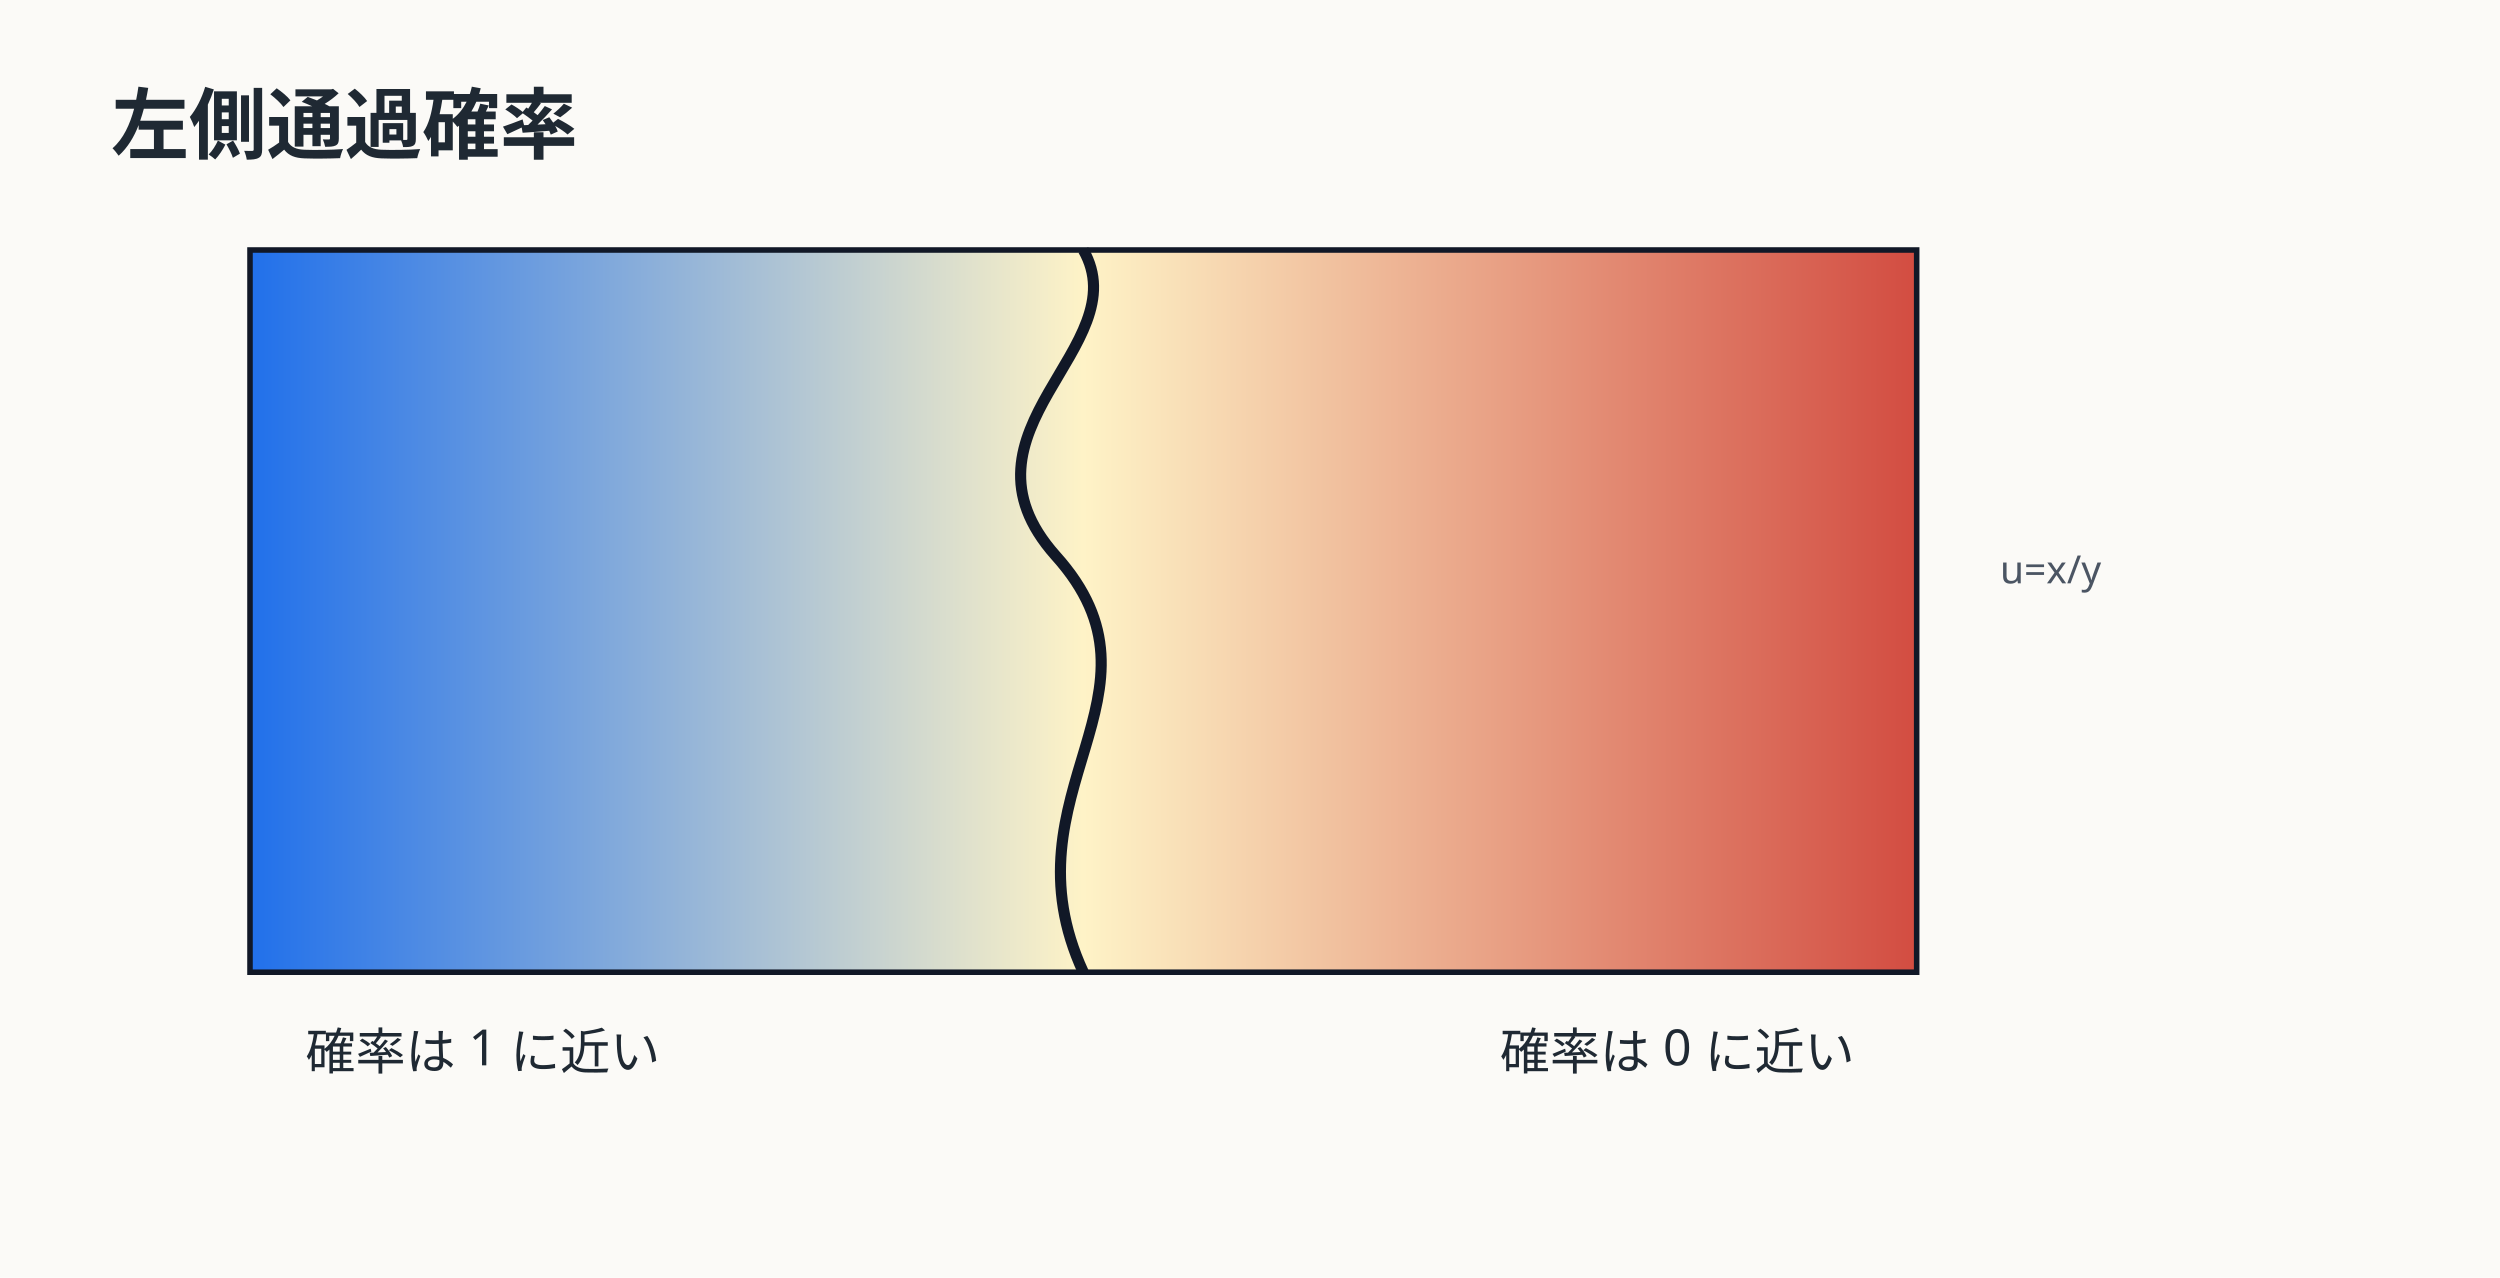
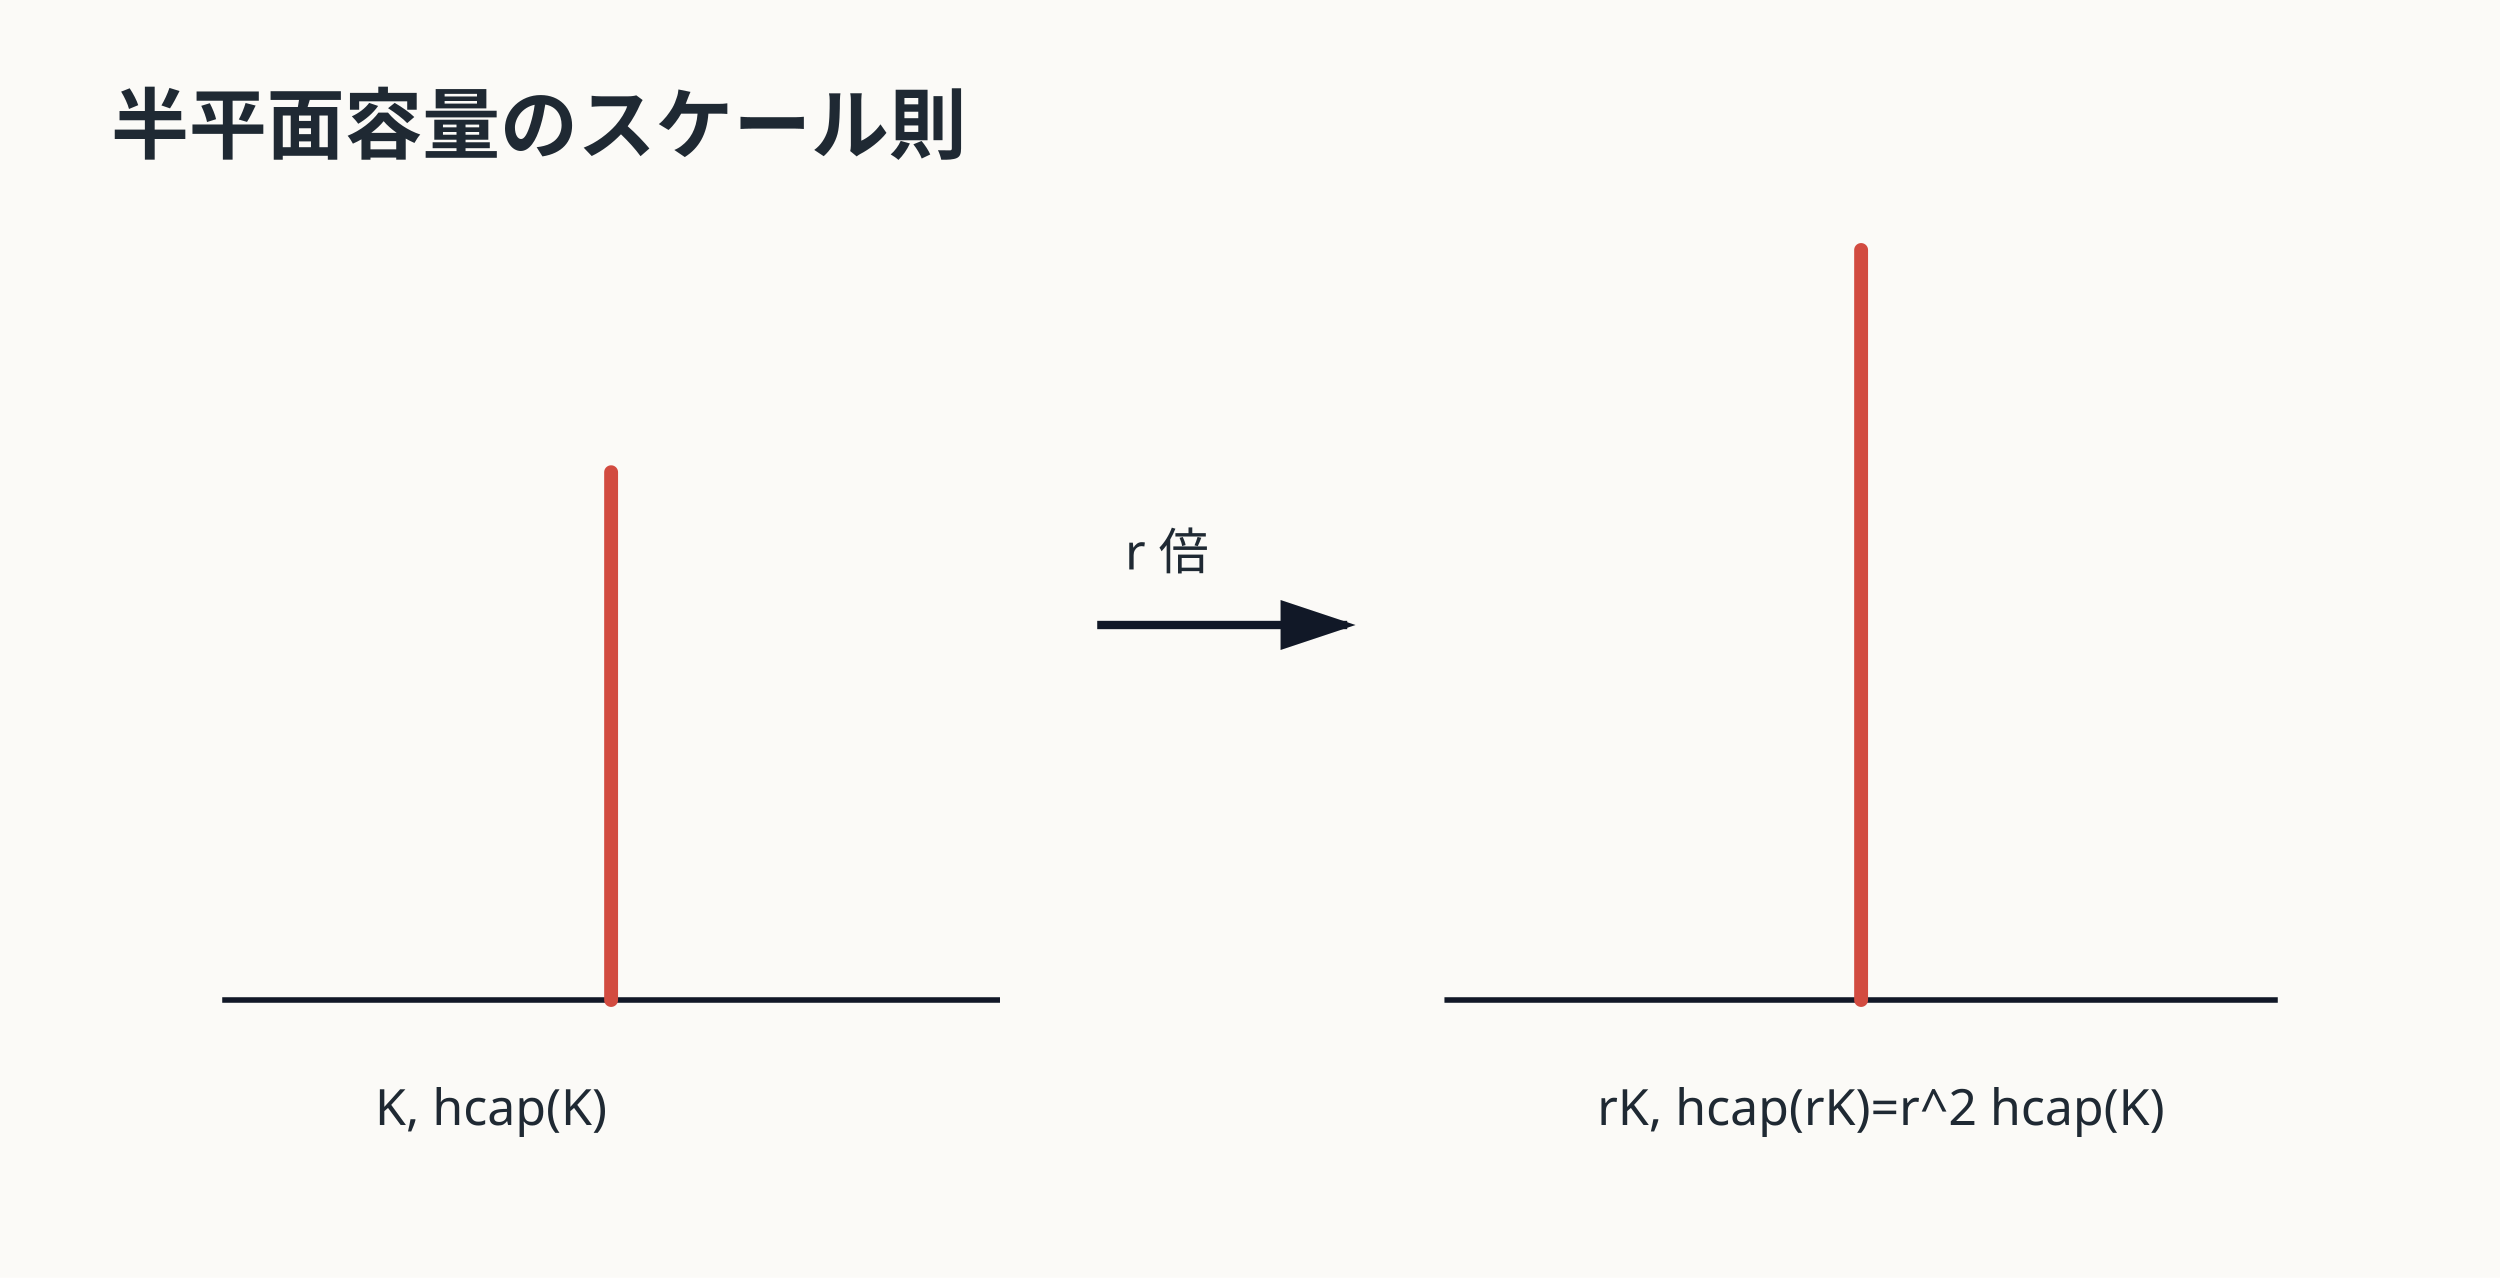
<svg xmlns="http://www.w3.org/2000/svg" viewBox="0 0 900 460" role="img">
  <rect width="900" height="460" fill="#fbfaf7" />
  <style>
    .title{font:700 28px sans-serif;fill:#1f2933}
    .label{font:18px sans-serif;fill:#1f2933}
    .small{font:14px sans-serif;fill:#4b5563}
    .axis{stroke:#111827;stroke-width:2;fill:none}
    .line{stroke:#1f6feb;stroke-width:5;fill:none;stroke-linecap:round;stroke-linejoin:round}
    .thin{stroke:#5b677a;stroke-width:2;fill:none}
    .red{stroke:#d24b40;stroke-width:5;fill:none;stroke-linecap:round;stroke-linejoin:round}
    .green{stroke:#178a5b;stroke-width:5;fill:none;stroke-linecap:round;stroke-linejoin:round}
    .fillblue{fill:#dceafe;stroke:#1f6feb;stroke-width:2}
    .fillred{fill:#fde2df;stroke:#d24b40;stroke-width:2}
  </style>
-   <text x="40" y="55" class="title">左側通過確率</text>
+   <text x="40" y="55" class="title">半平面容量のスケール則</text>
+   <line x1="80" y1="360" x2="360" y2="360" class="axis" />
+   <path d="M220 360 C220 275 220 235 220 170" class="red" />
+   <text x="135" y="405" class="label">K, hcap(K)</text>
+   <line x1="520" y1="360" x2="820" y2="360" class="axis" />
+   <path d="M670 360 C670 250 670 185 670 90" class="red" />
+   <text x="575" y="405" class="label">rK, hcap(rK)=r^2 hcap(K)</text>
+   <path d="M395 225 L485 225" stroke="#111827" stroke-width="3" marker-end="url(#arrow)" />
  <defs>
-     <linearGradient id="heat" x1="0" x2="1">
-       <stop offset="0" stop-color="#1f6feb" />
-       <stop offset="0.5" stop-color="#fef3c7" />
-       <stop offset="1" stop-color="#d24b40" />
-     </linearGradient>
+     <marker id="arrow" markerWidth="10" markerHeight="10" refX="8" refY="3" orient="auto">
+       <path d="M0,0 L0,6 L9,3 z" fill="#111827" />
+     </marker>
  </defs>
-   <rect x="90" y="90" width="600" height="260" fill="url(#heat)" stroke="#111827" stroke-width="2" />
-   <path d="M390 350 C360 285 425 250 380 200 C340 155 410 125 390 90" stroke="#111827" stroke-width="4" fill="none" />
-   <text x="110" y="385" class="label">確率は 1 に近い</text>
-   <text x="540" y="385" class="label">確率は 0 に近い</text>
-   <text x="720" y="210" class="small">u=x/y</text>
+   <text x="405" y="205" class="label">r 倍</text>
</svg>
